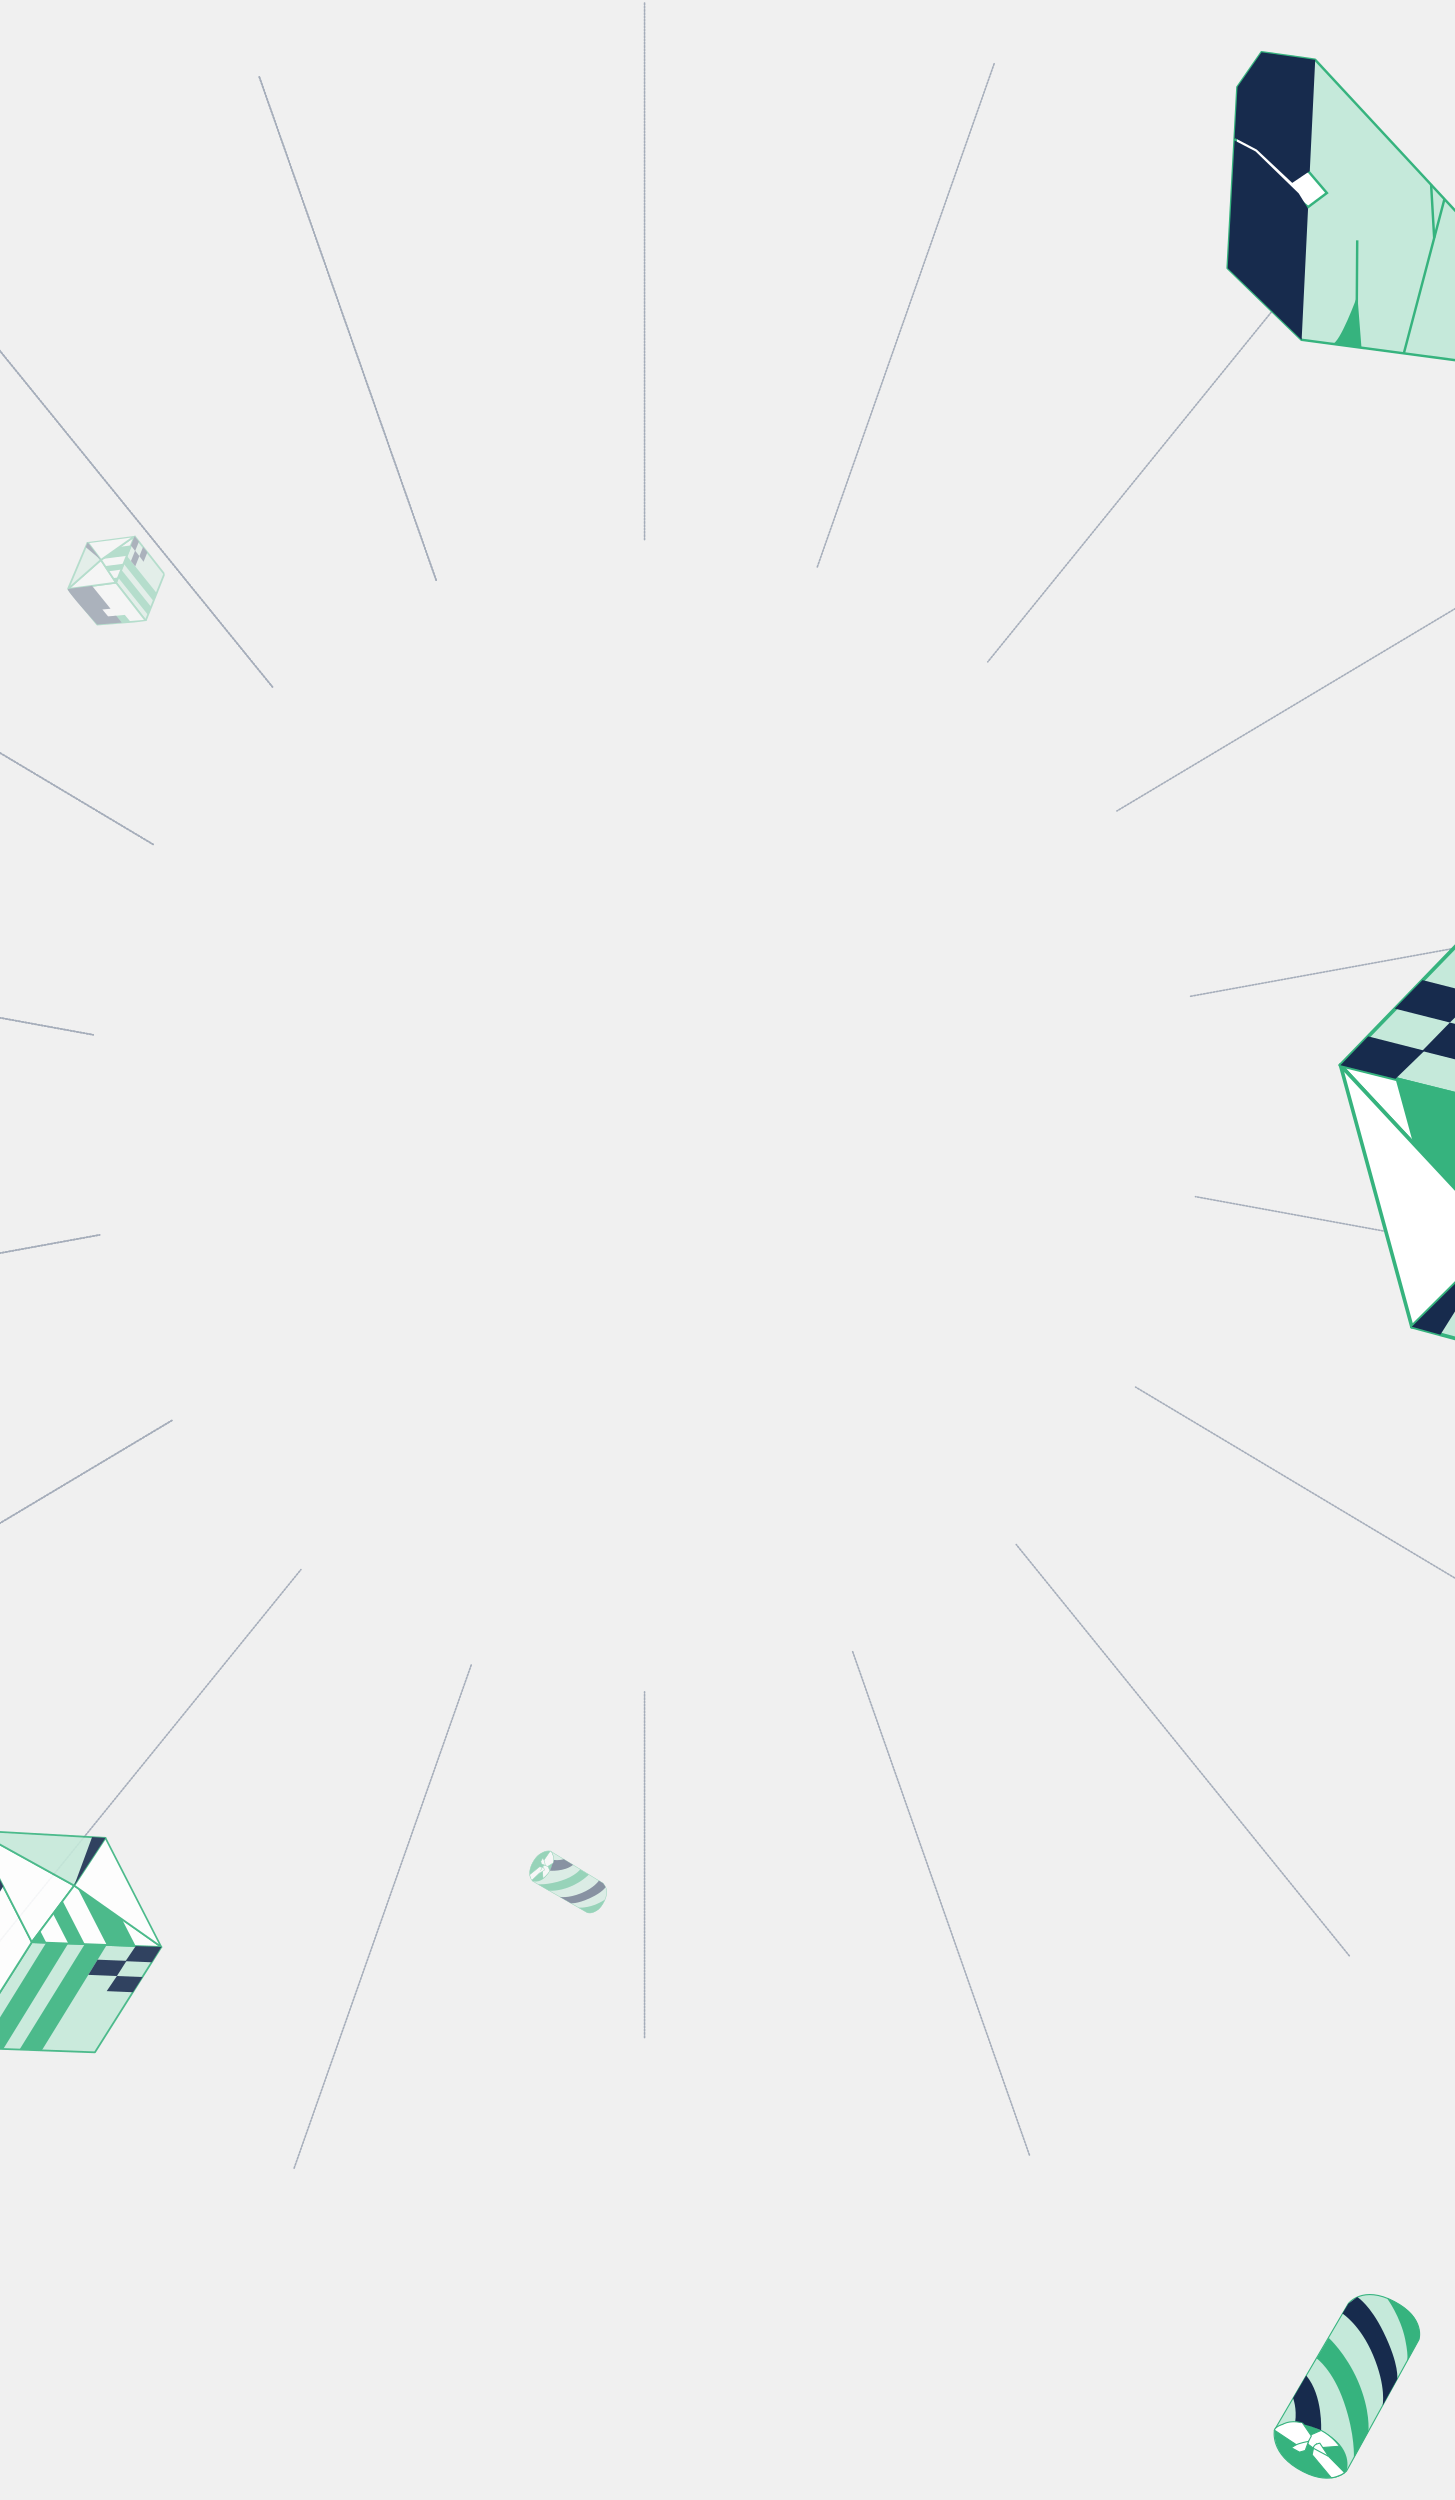
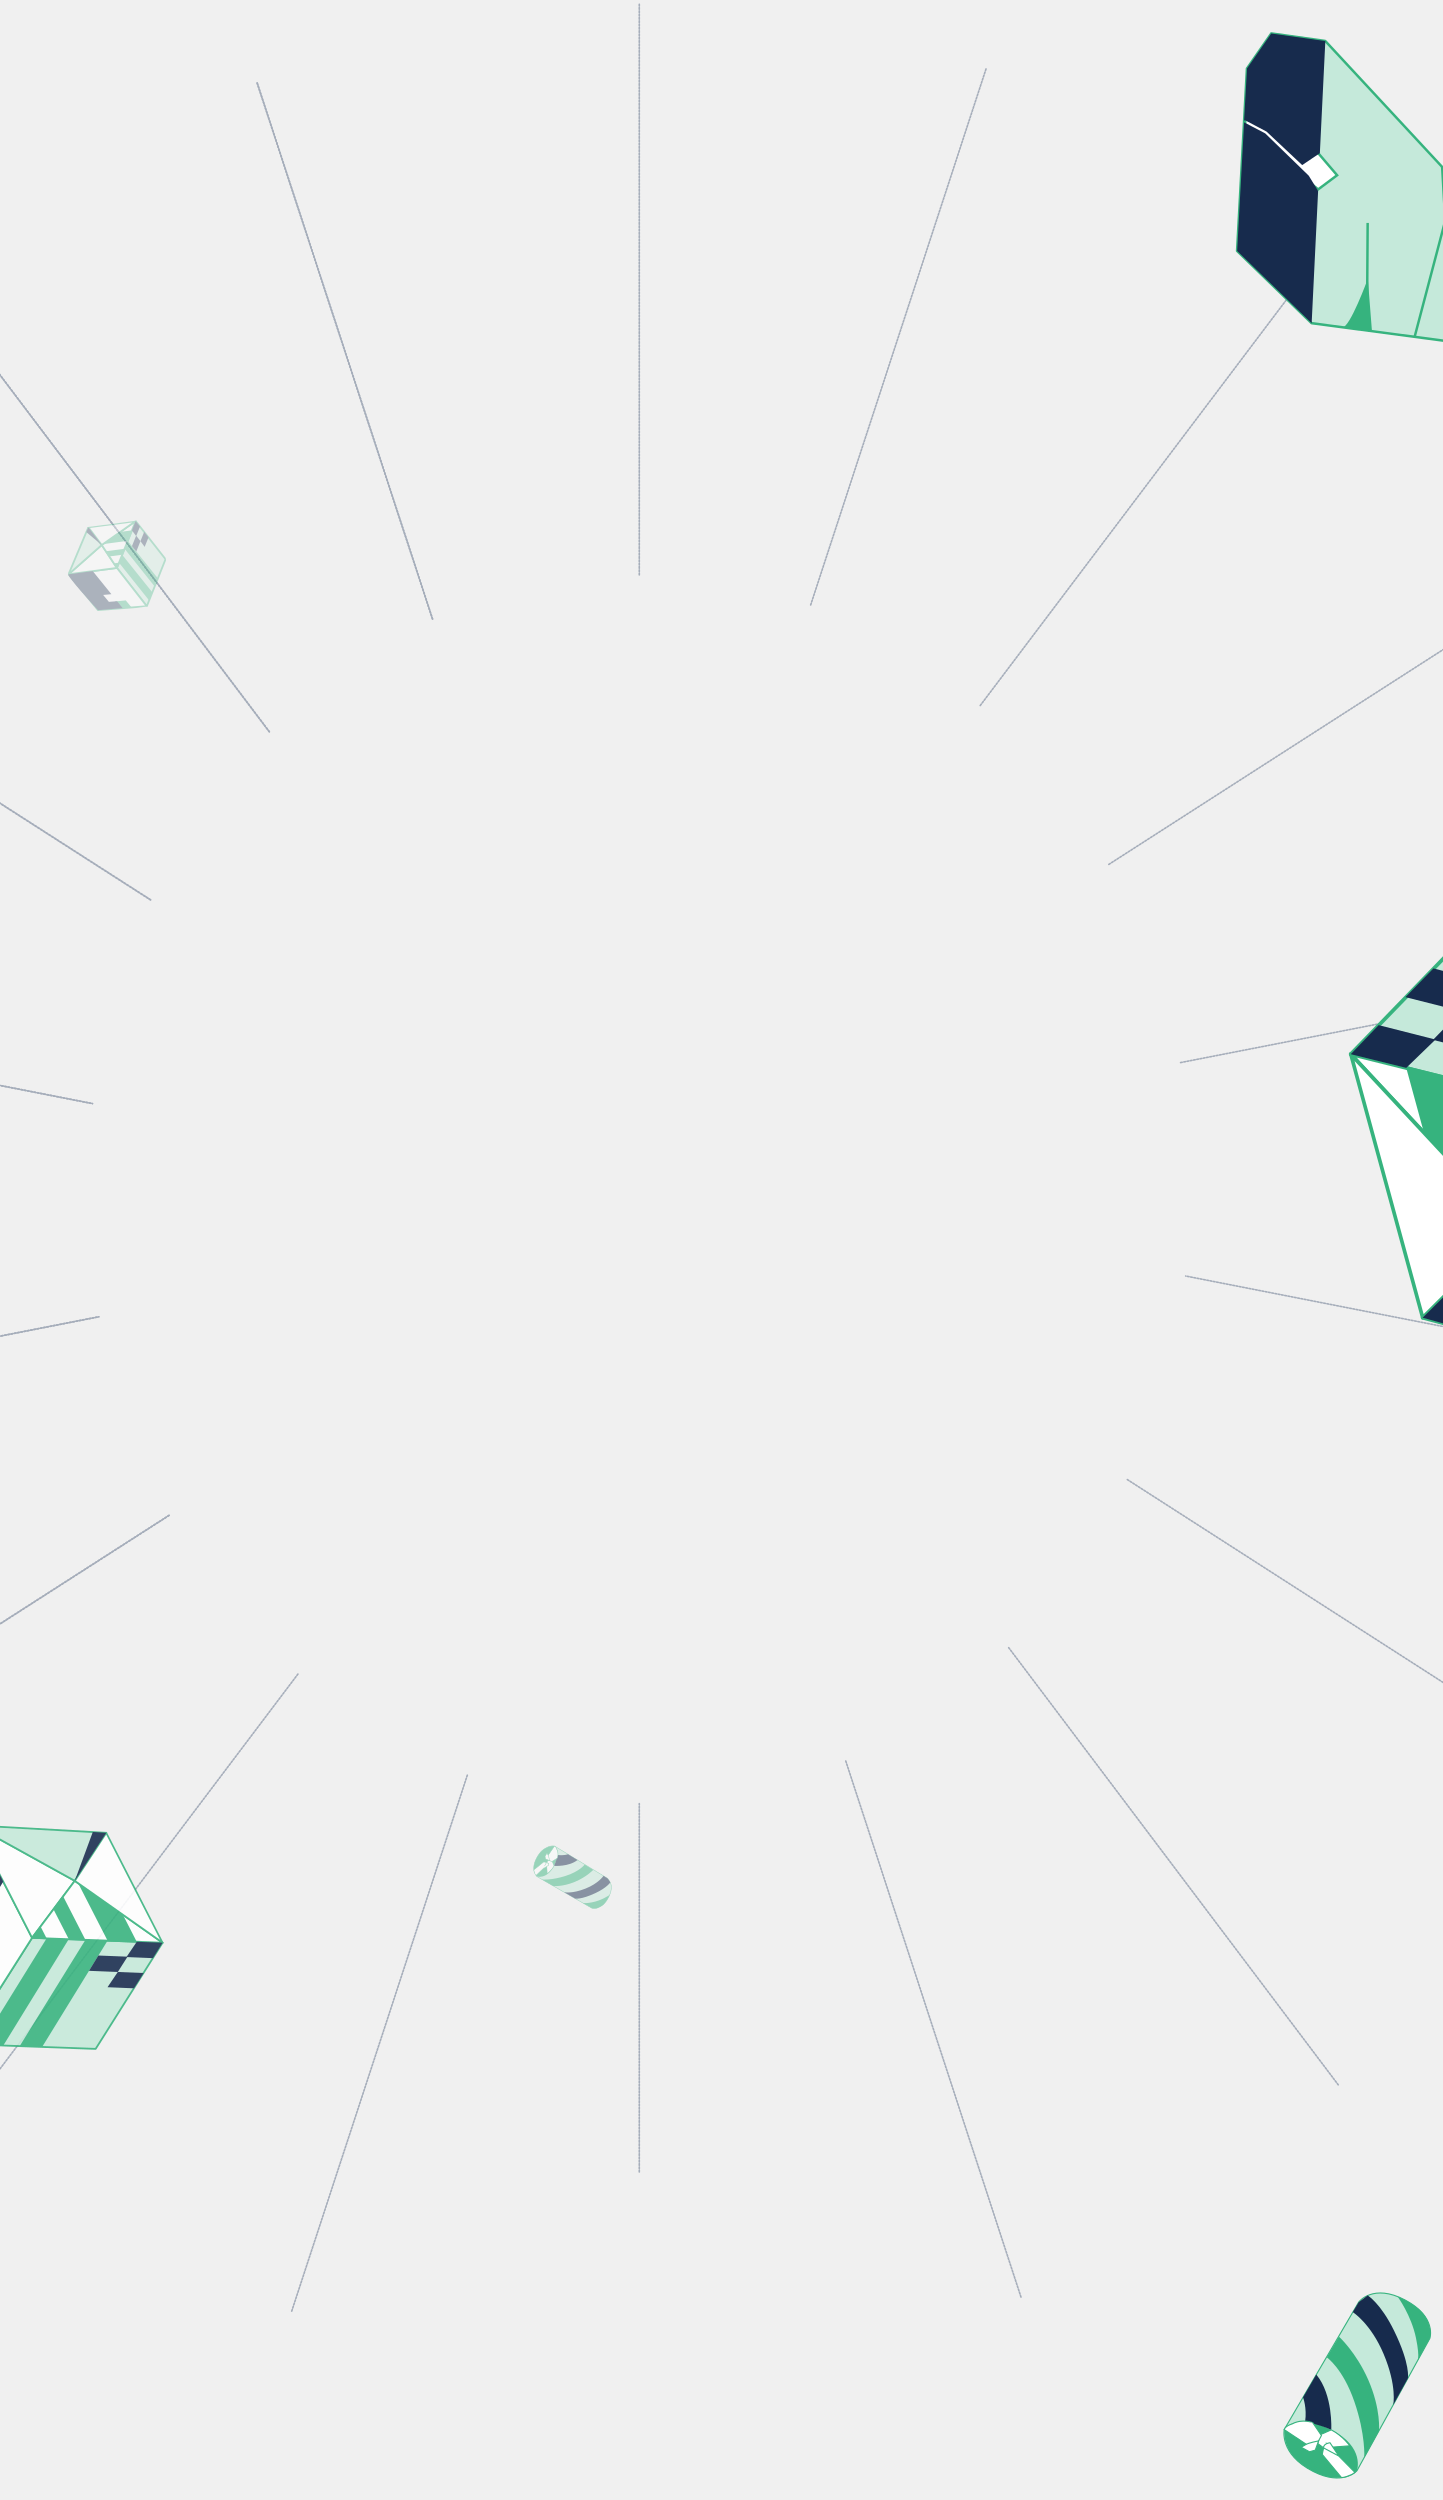
- <svg xmlns="http://www.w3.org/2000/svg" width="381" height="655" viewBox="0 0 381 655" fill="none">
-   <path d="M-72.624 442.462L45.009 372.174" stroke="#A5ADBA" stroke-width="0.426" stroke-miterlimit="10" stroke-linecap="round" stroke-dasharray="0.43 0.43" />
-   <path d="M-107.68 347.977L26.09 323.549" stroke="#A5ADBA" stroke-width="0.426" stroke-miterlimit="10" stroke-linecap="round" stroke-dasharray="0.43 0.43" />
-   <path d="M-109.35 246.691L24.421 271.12" stroke="#A5ADBA" stroke-width="0.426" stroke-miterlimit="10" stroke-linecap="round" stroke-dasharray="0.43 0.43" />
-   <path d="M-77.522 150.938L40.112 221.227" stroke="#A5ADBA" stroke-width="0.426" stroke-miterlimit="10" stroke-linecap="round" stroke-dasharray="0.43 0.43" />
-   <path d="M-15.978 72.238L71.385 179.976" stroke="#A5ADBA" stroke-width="0.426" stroke-miterlimit="10" stroke-linecap="round" stroke-dasharray="0.43 0.43" />
-   <path d="M67.935 20.155L114.343 152.206" stroke="#A5ADBA" stroke-width="0.426" stroke-miterlimit="10" stroke-linecap="round" stroke-dasharray="0.43 0.43" />
-   <path d="M168.875 0.797V141.374" stroke="#A5ADBA" stroke-width="0.426" stroke-miterlimit="10" stroke-linecap="round" stroke-dasharray="0.43 0.43" />
-   <path d="M260.467 16.698L214.059 148.749" stroke="#A5ADBA" stroke-width="0.426" stroke-miterlimit="10" stroke-linecap="round" stroke-dasharray="0.43 0.43" />
-   <path d="M346.048 65.784L258.797 173.406" stroke="#A5ADBA" stroke-width="0.426" stroke-miterlimit="10" stroke-linecap="round" stroke-dasharray="0.43 0.43" />
-   <path d="M410.151 142.181L292.629 212.469" stroke="#A5ADBA" stroke-width="0.426" stroke-miterlimit="10" stroke-linecap="round" stroke-dasharray="0.43 0.43" />
-   <path d="M445.208 236.782L311.549 261.095" stroke="#A5ADBA" stroke-width="0.426" stroke-miterlimit="10" stroke-linecap="round" stroke-dasharray="0.43 0.43" />
-   <path d="M446.989 337.952L313.218 313.523" stroke="#A5ADBA" stroke-width="0.426" stroke-miterlimit="10" stroke-linecap="round" stroke-dasharray="0.43 0.43" />
-   <path d="M415.049 433.706L297.527 363.417" stroke="#A5ADBA" stroke-width="0.426" stroke-miterlimit="10" stroke-linecap="round" stroke-dasharray="0.43 0.43" />
-   <path d="M353.506 512.406L266.254 404.669" stroke="#A5ADBA" stroke-width="0.426" stroke-miterlimit="10" stroke-linecap="round" stroke-dasharray="0.43 0.43" />
-   <path d="M269.703 564.604L223.296 432.438" stroke="#A5ADBA" stroke-width="0.426" stroke-miterlimit="10" stroke-linecap="round" stroke-dasharray="0.43 0.43" />
-   <path d="M168.875 533.839L168.875 443.27" stroke="#A5ADBA" stroke-width="0.426" stroke-miterlimit="10" stroke-linecap="round" stroke-dasharray="0.43 0.43" />
-   <path d="M77.061 568.059L123.58 435.894" stroke="#A5ADBA" stroke-width="0.426" stroke-miterlimit="10" stroke-linecap="round" stroke-dasharray="0.43 0.43" />
-   <path d="M-8.41 518.859L78.841 411.236" stroke="#A5ADBA" stroke-width="0.426" stroke-miterlimit="10" stroke-linecap="round" stroke-dasharray="0.43 0.43" />
-   <path d="M-72.624 442.462L45.009 372.174" stroke="#A5ADBA" stroke-width="0.426" stroke-miterlimit="10" stroke-linecap="round" stroke-dasharray="0.43 0.43" />
-   <path d="M-107.68 347.977L26.09 323.549" stroke="#A5ADBA" stroke-width="0.426" stroke-miterlimit="10" stroke-linecap="round" stroke-dasharray="0.43 0.43" />
-   <path d="M-109.35 246.691L24.421 271.12" stroke="#A5ADBA" stroke-width="0.426" stroke-miterlimit="10" stroke-linecap="round" stroke-dasharray="0.43 0.43" />
-   <path d="M-77.522 150.938L40.112 221.227" stroke="#A5ADBA" stroke-width="0.426" stroke-miterlimit="10" stroke-linecap="round" stroke-dasharray="0.43 0.43" />
-   <path d="M-15.978 72.238L71.385 179.976" stroke="#A5ADBA" stroke-width="0.426" stroke-miterlimit="10" stroke-linecap="round" stroke-dasharray="0.43 0.43" />
-   <path d="M67.935 20.155L114.343 152.206" stroke="#A5ADBA" stroke-width="0.426" stroke-miterlimit="10" stroke-linecap="round" stroke-dasharray="0.43 0.43" />
+ <svg xmlns="http://www.w3.org/2000/svg" width="375" height="650" viewBox="0 0 375 650" fill="none">
+   <path d="M-71.481 468.094L44.3 393.777" stroke="#A5ADBA" stroke-width="0.426" stroke-miterlimit="10" stroke-linecap="round" stroke-dasharray="0.43 0.43" />
+   <path d="M-105.984 368.193L25.68 342.365" stroke="#A5ADBA" stroke-width="0.426" stroke-miterlimit="10" stroke-linecap="round" stroke-dasharray="0.43 0.43" />
+   <path d="M-107.628 261.104L24.036 286.932" stroke="#A5ADBA" stroke-width="0.426" stroke-miterlimit="10" stroke-linecap="round" stroke-dasharray="0.43 0.43" />
+   <path d="M-76.301 159.862L39.48 234.179" stroke="#A5ADBA" stroke-width="0.426" stroke-miterlimit="10" stroke-linecap="round" stroke-dasharray="0.43 0.43" />
+   <path d="M-15.726 76.651L70.26 190.564" stroke="#A5ADBA" stroke-width="0.426" stroke-miterlimit="10" stroke-linecap="round" stroke-dasharray="0.43 0.43" />
+   <path d="M66.865 21.583L112.542 161.202" stroke="#A5ADBA" stroke-width="0.426" stroke-miterlimit="10" stroke-linecap="round" stroke-dasharray="0.43 0.43" />
+   <path d="M166.215 1.115V149.749" stroke="#A5ADBA" stroke-width="0.426" stroke-miterlimit="10" stroke-linecap="round" stroke-dasharray="0.43 0.43" />
+   <path d="M256.365 17.928L210.688 157.547" stroke="#A5ADBA" stroke-width="0.426" stroke-miterlimit="10" stroke-linecap="round" stroke-dasharray="0.43 0.43" />
+   <path d="M340.599 69.827L254.722 183.618" stroke="#A5ADBA" stroke-width="0.426" stroke-miterlimit="10" stroke-linecap="round" stroke-dasharray="0.43 0.43" />
+   <path d="M403.692 150.602L288.021 224.919" stroke="#A5ADBA" stroke-width="0.426" stroke-miterlimit="10" stroke-linecap="round" stroke-dasharray="0.43 0.43" />
+   <path d="M438.197 250.626L306.642 276.332" stroke="#A5ADBA" stroke-width="0.426" stroke-miterlimit="10" stroke-linecap="round" stroke-dasharray="0.43 0.43" />
+   <path d="M439.95 357.594L308.286 331.766" stroke="#A5ADBA" stroke-width="0.426" stroke-miterlimit="10" stroke-linecap="round" stroke-dasharray="0.43 0.43" />
+   <path d="M408.513 458.836L292.841 384.519" stroke="#A5ADBA" stroke-width="0.426" stroke-miterlimit="10" stroke-linecap="round" stroke-dasharray="0.43 0.43" />
+   <path d="M347.939 542.047L262.061 428.135" stroke="#A5ADBA" stroke-width="0.426" stroke-miterlimit="10" stroke-linecap="round" stroke-dasharray="0.43 0.43" />
+   <path d="M265.456 597.237L219.779 457.496" stroke="#A5ADBA" stroke-width="0.426" stroke-miterlimit="10" stroke-linecap="round" stroke-dasharray="0.43 0.43" />
+   <path d="M166.215 564.707L166.215 468.947" stroke="#A5ADBA" stroke-width="0.426" stroke-miterlimit="10" stroke-linecap="round" stroke-dasharray="0.43 0.43" />
+   <path d="M75.848 600.89L121.634 461.149" stroke="#A5ADBA" stroke-width="0.426" stroke-miterlimit="10" stroke-linecap="round" stroke-dasharray="0.43 0.43" />
+   <path d="M-8.278 548.869L77.6 435.078" stroke="#A5ADBA" stroke-width="0.426" stroke-miterlimit="10" stroke-linecap="round" stroke-dasharray="0.43 0.43" />
+   <path d="M-71.481 468.094L44.3 393.777" stroke="#A5ADBA" stroke-width="0.426" stroke-miterlimit="10" stroke-linecap="round" stroke-dasharray="0.43 0.43" />
+   <path d="M-105.984 368.193L25.68 342.365" stroke="#A5ADBA" stroke-width="0.426" stroke-miterlimit="10" stroke-linecap="round" stroke-dasharray="0.43 0.43" />
+   <path d="M-107.628 261.104L24.036 286.932" stroke="#A5ADBA" stroke-width="0.426" stroke-miterlimit="10" stroke-linecap="round" stroke-dasharray="0.43 0.43" />
+   <path d="M-76.301 159.862L39.48 234.179" stroke="#A5ADBA" stroke-width="0.426" stroke-miterlimit="10" stroke-linecap="round" stroke-dasharray="0.43 0.43" />
+   <path d="M-15.726 76.651L70.26 190.564" stroke="#A5ADBA" stroke-width="0.426" stroke-miterlimit="10" stroke-linecap="round" stroke-dasharray="0.43 0.43" />
+   <path d="M66.865 21.583L112.542 161.202" stroke="#A5ADBA" stroke-width="0.426" stroke-miterlimit="10" stroke-linecap="round" stroke-dasharray="0.43 0.43" />
  <g clip-path="url(#clip0_48_1090)">
-     <path d="M351.195 279.087L401.432 227.224L474.628 245.403L424.098 297.25L351.195 279.087Z" fill="#C5E9DA" stroke="#36B37E" stroke-width="0.977" stroke-miterlimit="10" stroke-linejoin="round" />
-     <path d="M393.325 324.294L351.196 279.089L424.099 297.251L393.325 324.294Z" fill="white" stroke="#36B37E" stroke-width="0.977" stroke-miterlimit="10" stroke-linejoin="round" />
-     <path d="M443.236 367.376L369.894 347.604L393.325 324.294L443.236 367.376Z" fill="#C5E9DA" stroke="#36B37E" stroke-width="0.977" stroke-miterlimit="10" stroke-linejoin="round" />
-     <path d="M351.196 279.089L369.893 347.603L393.325 324.294L351.196 279.089Z" fill="white" stroke="#36B37E" stroke-width="0.977" stroke-miterlimit="10" stroke-linejoin="round" />
-     <path d="M394.296 289.816L443.899 237.741L431.327 234.637L381.927 286.752L394.296 289.816Z" fill="#36B37E" />
-     <path d="M381.926 286.752L391.69 322.53L370.211 299.464L365.622 282.648L381.926 286.752Z" fill="#36B37E" />
-     <path d="M365.622 282.648L373.224 275.288L358.456 271.534L351.196 279.089L365.622 282.648Z" fill="#172B4D" />
-     <path d="M388.878 279.473L395.959 271.966L379.858 267.903L372.573 275.369L388.878 279.473Z" fill="#172B4D" />
-     <path d="M379.858 267.903L387.46 260.543L372.693 256.789L365.408 264.255L379.858 267.903Z" fill="#172B4D" />
-     <path d="M391.366 326.271L393.325 324.294L377.383 349.692L369.894 347.603L391.366 326.271Z" fill="#172B4D" />
+     <path d="M351.195 274.087L401.432 222.224L474.628 240.403L424.098 292.25L351.195 274.087Z" fill="#C5E9DA" stroke="#36B37E" stroke-width="0.977" stroke-miterlimit="10" stroke-linejoin="round" />
+     <path d="M393.325 319.294L351.196 274.089L424.099 292.251L393.325 319.294Z" fill="white" stroke="#36B37E" stroke-width="0.977" stroke-miterlimit="10" stroke-linejoin="round" />
+     <path d="M443.236 362.376L369.894 342.604L393.325 319.294L443.236 362.376Z" fill="#C5E9DA" stroke="#36B37E" stroke-width="0.977" stroke-miterlimit="10" stroke-linejoin="round" />
+     <path d="M351.196 274.089L369.893 342.603L393.325 319.294L351.196 274.089Z" fill="white" stroke="#36B37E" stroke-width="0.977" stroke-miterlimit="10" stroke-linejoin="round" />
+     <path d="M394.296 284.816L443.899 232.741L431.327 229.637L381.927 281.752L394.296 284.816Z" fill="#36B37E" />
+     <path d="M381.926 281.752L391.69 317.53L370.211 294.464L365.622 277.648L381.926 281.752Z" fill="#36B37E" />
+     <path d="M365.622 277.648L373.224 270.288L358.456 266.534L351.196 274.089L365.622 277.648Z" fill="#172B4D" />
+     <path d="M388.878 274.473L395.959 266.966L379.858 262.903L372.573 270.369L388.878 274.473Z" fill="#172B4D" />
+     <path d="M379.858 262.903L387.46 255.543L372.693 251.789L365.408 259.255L379.858 262.903Z" fill="#172B4D" />
+     <path d="M391.366 321.271L393.325 319.294L377.383 344.692L369.894 342.603L391.366 321.271Z" fill="#172B4D" />
  </g>
  <g opacity="0.88">
    <g clip-path="url(#clip1_48_1090)">
-       <path d="M42.27 510.107L24.865 537.712L-9.2 536.468L8.337 508.842L42.27 510.107Z" fill="#C5E9DA" stroke="#36B37E" stroke-width="0.474" stroke-miterlimit="10" stroke-linejoin="round" />
-       <path d="M8.336 508.842L-9.201 536.467L-22.723 506.387L-6.64 479.6L8.336 508.842Z" fill="white" stroke="#36B37E" stroke-width="0.474" stroke-miterlimit="10" stroke-linejoin="round" />
-       <path d="M8.336 508.842L19.437 494.023L-6.64 479.601L8.336 508.842Z" fill="white" stroke="#36B37E" stroke-width="0.474" stroke-miterlimit="10" stroke-linejoin="round" />
-       <path d="M19.438 494.023L42.27 510.106L8.336 508.842L19.438 494.023Z" fill="white" stroke="#36B37E" stroke-width="0.474" stroke-miterlimit="10" stroke-linejoin="round" />
-       <path d="M-6.64 479.6L27.637 481.536L19.437 494.022L-6.64 479.6Z" fill="#C5E9DA" stroke="#36B37E" stroke-width="0.474" stroke-miterlimit="10" stroke-linejoin="round" />
-       <path d="M42.27 510.106L27.638 481.537L19.438 494.023L42.27 510.106Z" fill="white" stroke="#36B37E" stroke-width="0.474" stroke-miterlimit="10" stroke-linejoin="round" />
-       <path d="M13.905 501.422L10.537 505.877L13.905 501.422Z" fill="#644DF2" />
-       <path d="M12.123 508.974L10.538 505.878L8.336 508.842L12.123 508.974Z" fill="#36B37E" />
-       <path d="M12.123 508.974L-4.983 536.614L0.866 536.819L17.878 509.18L12.123 508.974Z" fill="#36B37E" />
-       <path d="M22.21 509.364L5.104 537.004L10.953 537.21L27.965 509.571L22.21 509.364Z" fill="#36B37E" />
-       <path d="M22.209 509.364L16.326 497.877L13.905 501.423L17.878 509.181L22.209 509.364Z" fill="#36B37E" />
-       <path d="M27.965 509.57L20.324 494.651L31.967 502.859L35.558 509.871L27.965 509.57Z" fill="#36B37E" />
-       <path d="M35.558 509.871L32.879 513.833L39.76 514.122L42.27 510.106L35.558 509.871Z" fill="#172B4D" />
-       <path d="M25.566 513.436L23.131 517.414L30.63 517.716L33.159 513.737L25.566 513.436Z" fill="#172B4D" />
-       <path d="M30.631 517.715L27.951 521.677L34.832 521.966L37.361 517.987L30.631 517.715Z" fill="#172B4D" />
-       <path d="M20.12 492.966L19.437 494.022L24.131 481.308L27.637 481.536L20.12 492.966Z" fill="#172B4D" />
-       <path d="M-12.748 516.486L-15.009 511.429L-11.929 506.226L-9.575 511.282L0.848 494.221C0.848 494.221 -5.646 481.54 -6.64 479.6C-7.633 477.661 -22.742 506.35 -22.742 506.35L-15.885 521.576L-12.748 516.486Z" fill="#172B4D" />
+       <path d="M42.27 505.106L24.865 532.712L-9.2 531.467L8.337 503.841L42.27 505.106Z" fill="#C5E9DA" stroke="#36B37E" stroke-width="0.474" stroke-miterlimit="10" stroke-linejoin="round" />
+       <path d="M8.336 503.841L-9.201 531.466L-22.723 501.386L-6.64 474.599L8.336 503.841Z" fill="white" stroke="#36B37E" stroke-width="0.474" stroke-miterlimit="10" stroke-linejoin="round" />
+       <path d="M8.336 503.841L19.437 489.022L-6.64 474.6L8.336 503.841Z" fill="white" stroke="#36B37E" stroke-width="0.474" stroke-miterlimit="10" stroke-linejoin="round" />
+       <path d="M19.438 489.022L42.27 505.105L8.336 503.841L19.438 489.022Z" fill="white" stroke="#36B37E" stroke-width="0.474" stroke-miterlimit="10" stroke-linejoin="round" />
+       <path d="M-6.64 474.599L27.637 476.535L19.437 489.021L-6.64 474.599Z" fill="#C5E9DA" stroke="#36B37E" stroke-width="0.474" stroke-miterlimit="10" stroke-linejoin="round" />
+       <path d="M42.27 505.105L27.638 476.536L19.438 489.022L42.27 505.105Z" fill="white" stroke="#36B37E" stroke-width="0.474" stroke-miterlimit="10" stroke-linejoin="round" />
+       <path d="M13.905 496.421L10.537 500.876L13.905 496.421Z" fill="#644DF2" />
+       <path d="M12.123 503.973L10.538 500.877L8.336 503.841L12.123 503.973Z" fill="#36B37E" />
+       <path d="M12.123 503.973L-4.983 531.613L0.866 531.818L17.878 504.179L12.123 503.973Z" fill="#36B37E" />
+       <path d="M22.21 504.363L5.104 532.003L10.953 532.209L27.965 504.57L22.21 504.363Z" fill="#36B37E" />
+       <path d="M22.209 504.363L16.326 492.876L13.905 496.422L17.878 504.18L22.209 504.363Z" fill="#36B37E" />
+       <path d="M27.965 504.569L20.324 489.65L31.967 497.858L35.558 504.87L27.965 504.569Z" fill="#36B37E" />
+       <path d="M35.558 504.87L32.879 508.832L39.76 509.121L42.27 505.105L35.558 504.87Z" fill="#172B4D" />
+       <path d="M25.566 508.435L23.131 512.413L30.63 512.715L33.159 508.736L25.566 508.435Z" fill="#172B4D" />
+       <path d="M30.631 512.714L27.951 516.676L34.832 516.965L37.361 512.986L30.631 512.714Z" fill="#172B4D" />
+       <path d="M20.12 487.965L19.437 489.021L24.131 476.307L27.637 476.535L20.12 487.965Z" fill="#172B4D" />
+       <path d="M-12.748 511.485L-15.009 506.428L-11.929 501.225L-9.575 506.282L0.848 489.22C0.848 489.22 -5.646 476.539 -6.64 474.599C-7.633 472.66 -22.742 501.349 -22.742 501.349L-15.885 516.575L-12.748 511.485Z" fill="#172B4D" />
    </g>
  </g>
  <g opacity="0.32">
    <g clip-path="url(#clip2_48_1090)">
-       <path d="M35.261 140.484L43.041 150.395L38.169 162.62L30.399 152.659L35.261 140.484Z" fill="#C5E9DA" stroke="#36B37E" stroke-width="0.474" stroke-miterlimit="10" stroke-linejoin="round" />
-       <path d="M30.399 152.658L38.169 162.619L25.477 163.633L17.823 154.31L30.399 152.658Z" fill="white" stroke="#36B37E" stroke-width="0.474" stroke-miterlimit="10" stroke-linejoin="round" />
-       <path d="M30.399 152.658L26.45 146.699L17.823 154.31L30.399 152.658Z" fill="white" stroke="#36B37E" stroke-width="0.474" stroke-miterlimit="10" stroke-linejoin="round" />
-       <path d="M26.45 146.699L35.261 140.483L30.398 152.659L26.45 146.699Z" fill="white" stroke="#36B37E" stroke-width="0.474" stroke-miterlimit="10" stroke-linejoin="round" />
-       <path d="M17.822 154.311L22.973 142.097L26.45 146.699L17.822 154.311Z" fill="#C5E9DA" stroke="#36B37E" stroke-width="0.474" stroke-miterlimit="10" stroke-linejoin="round" />
-       <path d="M35.261 140.483L22.973 142.097L26.45 146.699L35.261 140.483Z" fill="white" stroke="#36B37E" stroke-width="0.474" stroke-miterlimit="10" stroke-linejoin="round" />
-       <path d="M28.423 149.671L29.606 151.474L28.423 149.671Z" fill="#644DF2" />
-       <path d="M30.938 151.299L29.606 151.474L30.398 152.659L30.938 151.299Z" fill="#36B37E" />
-       <path d="M30.938 151.3L38.769 161.106L39.603 159.006L31.759 149.234L30.938 151.3Z" fill="#36B37E" />
-       <path d="M32.388 147.682L40.219 157.488L41.053 155.388L33.21 145.616L32.388 147.682Z" fill="#36B37E" />
-       <path d="M32.388 147.682L27.448 148.331L28.424 149.671L31.76 149.233L32.388 147.682Z" fill="#36B37E" />
-       <path d="M33.21 145.616L26.793 146.458L31.289 143.29L34.304 142.894L33.21 145.616Z" fill="#36B37E" />
-       <path d="M34.305 142.894L35.398 144.382L36.396 141.917L35.261 140.484L34.305 142.894Z" fill="#172B4D" />
-       <path d="M34.304 146.99L35.435 148.391L36.517 145.703L35.399 144.268L34.304 146.99Z" fill="#172B4D" />
-       <path d="M36.517 145.703L37.61 147.191L38.608 144.727L37.49 143.291L36.517 145.703Z" fill="#172B4D" />
-       <path d="M26.154 146.314L26.45 146.699L22.435 143.343L22.973 142.097L26.154 146.314Z" fill="#172B4D" />
-       <path d="M34.213 162.943L32.699 161.102L29.863 161.377L31.355 163.172L34.213 162.943Z" fill="#36B37E" />
-       <path d="M30.443 161.317L28.311 161.483L26.818 159.688L28.962 159.488L24.111 153.484C24.111 153.484 18.657 154.201 17.823 154.31C16.988 154.42 25.46 163.636 25.46 163.636L31.887 163.118L30.443 161.317Z" fill="#172B4D" />
+       <path d="M35.261 135.484L43.041 145.395L38.169 157.62L30.399 147.659L35.261 135.484Z" fill="#C5E9DA" stroke="#36B37E" stroke-width="0.474" stroke-miterlimit="10" stroke-linejoin="round" />
+       <path d="M30.399 147.658L38.169 157.619L25.477 158.633L17.823 149.31L30.399 147.658Z" fill="white" stroke="#36B37E" stroke-width="0.474" stroke-miterlimit="10" stroke-linejoin="round" />
+       <path d="M30.399 147.658L26.45 141.699L17.823 149.31L30.399 147.658Z" fill="white" stroke="#36B37E" stroke-width="0.474" stroke-miterlimit="10" stroke-linejoin="round" />
+       <path d="M26.45 141.699L35.261 135.483L30.398 147.659L26.45 141.699Z" fill="white" stroke="#36B37E" stroke-width="0.474" stroke-miterlimit="10" stroke-linejoin="round" />
+       <path d="M17.822 149.311L22.973 137.097L26.45 141.699L17.822 149.311Z" fill="#C5E9DA" stroke="#36B37E" stroke-width="0.474" stroke-miterlimit="10" stroke-linejoin="round" />
+       <path d="M35.261 135.483L22.973 137.097L26.45 141.699L35.261 135.483Z" fill="white" stroke="#36B37E" stroke-width="0.474" stroke-miterlimit="10" stroke-linejoin="round" />
+       <path d="M28.423 144.671L29.606 146.474L28.423 144.671Z" fill="#644DF2" />
+       <path d="M30.938 146.299L29.606 146.474L30.398 147.659L30.938 146.299Z" fill="#36B37E" />
+       <path d="M30.938 146.3L38.769 156.106L39.603 154.006L31.759 144.234L30.938 146.3Z" fill="#36B37E" />
+       <path d="M32.388 142.682L40.219 152.488L41.053 150.388L33.21 140.616L32.388 142.682Z" fill="#36B37E" />
+       <path d="M32.388 142.682L27.448 143.331L28.424 144.671L31.76 144.233L32.388 142.682Z" fill="#36B37E" />
+       <path d="M33.21 140.616L26.793 141.458L31.289 138.29L34.304 137.894L33.21 140.616Z" fill="#36B37E" />
+       <path d="M34.305 137.894L35.398 139.382L36.396 136.917L35.261 135.484L34.305 137.894Z" fill="#172B4D" />
+       <path d="M34.304 141.99L35.435 143.391L36.517 140.703L35.399 139.268L34.304 141.99Z" fill="#172B4D" />
+       <path d="M36.517 140.703L37.61 142.191L38.608 139.727L37.49 138.291L36.517 140.703Z" fill="#172B4D" />
+       <path d="M26.154 141.314L26.45 141.699L22.435 138.343L22.973 137.097L26.154 141.314Z" fill="#172B4D" />
+       <path d="M34.213 157.943L32.699 156.102L29.863 156.377L31.355 158.172L34.213 157.943Z" fill="#36B37E" />
+       <path d="M30.443 156.317L28.311 156.483L26.818 154.688L28.962 154.488L24.111 148.484C24.111 148.484 18.657 149.201 17.823 149.31C16.988 149.42 25.46 158.636 25.46 158.636L31.887 158.118L30.443 156.317Z" fill="#172B4D" />
    </g>
  </g>
  <g clip-path="url(#clip3_48_1090)">
-     <path d="M387.404 95.184L341.006 89.029L321.633 70.234L324.204 22.765L330.506 13.684L344.563 15.65L389.895 64.497L387.404 95.184Z" fill="#C5E9DA" stroke="#36B37E" stroke-width="0.646" stroke-miterlimit="10" stroke-linejoin="round" />
-     <path d="M356.709 91.113L355.637 77.466C355.637 77.466 350.95 90.343 349 90.091C346.997 89.803 356.709 91.113 356.709 91.113Z" fill="#36B37E" />
-     <path d="M367.799 92.593L378.432 52.214" stroke="#36B37E" stroke-width="0.646" stroke-miterlimit="10" />
-     <path d="M375.752 62.313L374.954 48.384" stroke="#36B37E" stroke-width="0.646" stroke-miterlimit="10" />
-     <path d="M323.984 32.748L342.948 45.065L347.642 50.561L342.719 54.245L323.649 38.69L323.984 32.748Z" fill="white" stroke="#36B37E" stroke-width="0.646" />
-     <path d="M355.449 84.031L355.591 62.965" stroke="#36B37E" stroke-width="0.646" stroke-miterlimit="10" />
-     <path d="M323.451 36.49L323.635 36.224L329.282 39.199L338.568 47.925L343.163 44.819L344.585 15.672L330.528 13.706L324.226 22.787L323.451 36.49Z" fill="#172B4D" />
-     <path d="M328.95 39.676L323.463 36.812L321.655 70.255L341.029 89.05L342.711 54.654L340.274 50.681L328.95 39.676Z" fill="#172B4D" />
+     <path d="M387.404 90.184L341.006 84.029L321.633 65.234L324.204 17.765L330.506 8.684L344.563 10.65L389.895 59.497L387.404 90.184Z" fill="#C5E9DA" stroke="#36B37E" stroke-width="0.646" stroke-miterlimit="10" stroke-linejoin="round" />
+     <path d="M356.709 86.113L355.637 72.466C355.637 72.466 350.95 85.343 349 85.091C346.997 84.803 356.709 86.113 356.709 86.113Z" fill="#36B37E" />
+     <path d="M367.799 87.593L378.432 47.214" stroke="#36B37E" stroke-width="0.646" stroke-miterlimit="10" />
+     <path d="M375.752 57.313L374.954 43.384" stroke="#36B37E" stroke-width="0.646" stroke-miterlimit="10" />
+     <path d="M323.984 27.748L342.948 40.065L347.642 45.561L342.719 49.245L323.649 33.69L323.984 27.748Z" fill="white" stroke="#36B37E" stroke-width="0.646" />
+     <path d="M355.449 79.031L355.591 57.965" stroke="#36B37E" stroke-width="0.646" stroke-miterlimit="10" />
+     <path d="M323.451 31.49L323.635 31.224L329.282 34.199L338.568 42.925L343.163 39.819L344.585 10.672L330.528 8.706L324.226 17.787L323.451 31.49Z" fill="#172B4D" />
+     <path d="M328.95 34.676L323.463 31.812L321.655 65.255L341.029 84.05L342.711 49.654L340.274 45.681L328.95 34.676Z" fill="#172B4D" />
  </g>
  <g opacity="0.48" clip-path="url(#clip4_48_1090)">
-     <path d="M144.187 484.974L158.006 493.403C158.006 493.403 160.052 495.015 158.128 498.487C156.204 501.959 153.873 501.117 153.873 501.117L139.521 492.857C139.521 492.857 137.821 491.29 139.526 488.079C141.499 484.343 144.187 484.974 144.187 484.974Z" fill="#C5E9DA" stroke="#36B37E" stroke-width="0.122" stroke-miterlimit="10" />
-     <path d="M144.187 484.975C144.187 484.975 146.145 486.176 144.056 490.129C142.092 493.831 139.521 492.857 139.521 492.857C139.521 492.857 137.869 491.153 139.526 488.079C141.183 485.006 143.171 484.951 144.187 484.975Z" fill="#36B37E" />
-     <path d="M156.909 492.73C156.909 492.73 155.631 494.675 152.267 496.019C148.699 497.448 146.667 496.97 146.667 496.97L149.549 498.634C149.549 498.634 151.062 498.954 154.792 497.213C157.837 495.795 158.706 494.395 158.706 494.395L157.989 493.4L156.909 492.73Z" fill="#172B4D" />
-     <path d="M152.01 489.785C152.01 489.785 150.773 491.527 147.113 492.714C143.453 493.901 140.941 493.689 140.941 493.689L143.824 495.353C143.824 495.353 146.159 495.65 149.457 494.287C152.514 493.015 154.259 491.16 154.259 491.16L152.491 490.076L152.01 489.785Z" fill="#36B37E" />
-     <path d="M144.056 490.129C144.056 490.129 147.891 490.418 150.145 488.602L147.672 487.1C147.672 487.1 146.545 487.529 145.002 487.281C145.002 487.281 144.595 489.065 144.056 490.129Z" fill="#172B4D" />
-     <path d="M142.591 488.613L142.104 489.244L142.267 492.134C142.267 492.134 143.386 491.362 144.055 490.129L143.462 488.703L142.591 488.613Z" fill="white" stroke="#36B37E" stroke-width="0.122" stroke-miterlimit="10" />
-     <path d="M144.785 485.857C144.785 485.857 144.62 485.155 144.181 484.966L141.86 488.323C141.86 488.323 142.667 488.6 142.868 488.712C143.075 488.834 143.455 489.042 143.455 489.042L144.878 488.117C144.884 488.127 145.372 486.995 144.785 485.857Z" fill="white" stroke="#36B37E" stroke-width="0.122" stroke-miterlimit="10" />
-     <path d="M158.514 497.676C158.514 497.676 156.442 499.141 153.914 499.605C151.565 500.04 151.348 499.673 151.348 499.673L153.873 501.118C153.873 501.118 154.951 501.482 156.302 500.652C157.654 499.822 158.514 497.676 158.514 497.676Z" fill="#36B37E" />
-     <path d="M142.874 488.721C142.874 488.721 142.693 487.637 142.476 487.27C142.259 486.903 142.211 486.79 142.211 486.79L141.697 487.7L141.865 488.332L142.874 488.721Z" fill="white" stroke="#36B37E" stroke-width="0.122" stroke-miterlimit="10" />
-     <path d="M142.094 489.25L141.378 489.088L138.812 491.147C138.812 491.147 138.747 491.406 139.115 492.274L139.343 492.636L142.381 489.745C142.371 489.751 142.457 489.328 142.094 489.25Z" fill="white" stroke="#36B37E" stroke-width="0.122" stroke-miterlimit="10" />
-     <path d="M142.094 489.25C142.094 489.25 141.143 490.931 141.18 490.897C141.217 490.863 142.641 489.964 142.641 489.964C142.641 489.964 142.59 489.241 142.094 489.25Z" fill="white" stroke="#36B37E" stroke-width="0.122" stroke-miterlimit="10" />
+     <path d="M144.187 479.974L158.006 488.403C158.006 488.403 160.052 490.015 158.128 493.487C156.204 496.959 153.873 496.117 153.873 496.117L139.521 487.857C139.521 487.857 137.821 486.29 139.526 483.079C141.499 479.343 144.187 479.974 144.187 479.974Z" fill="#C5E9DA" stroke="#36B37E" stroke-width="0.122" stroke-miterlimit="10" />
+     <path d="M144.187 479.975C144.187 479.975 146.145 481.176 144.056 485.129C142.092 488.831 139.521 487.857 139.521 487.857C139.521 487.857 137.869 486.153 139.526 483.079C141.183 480.006 143.171 479.951 144.187 479.975Z" fill="#36B37E" />
+     <path d="M156.909 487.73C156.909 487.73 155.631 489.675 152.267 491.019C148.699 492.448 146.667 491.97 146.667 491.97L149.549 493.634C149.549 493.634 151.062 493.954 154.792 492.213C157.837 490.795 158.706 489.395 158.706 489.395L157.989 488.4L156.909 487.73Z" fill="#172B4D" />
+     <path d="M152.01 484.785C152.01 484.785 150.773 486.527 147.113 487.714C143.453 488.901 140.941 488.689 140.941 488.689L143.824 490.353C143.824 490.353 146.159 490.65 149.457 489.287C152.514 488.015 154.259 486.16 154.259 486.16L152.491 485.076L152.01 484.785Z" fill="#36B37E" />
+     <path d="M144.056 485.129C144.056 485.129 147.891 485.418 150.145 483.602L147.672 482.1C147.672 482.1 146.545 482.529 145.002 482.281C145.002 482.281 144.595 484.065 144.056 485.129Z" fill="#172B4D" />
+     <path d="M142.591 483.613L142.104 484.244L142.267 487.134C142.267 487.134 143.386 486.362 144.055 485.129L143.462 483.703L142.591 483.613Z" fill="white" stroke="#36B37E" stroke-width="0.122" stroke-miterlimit="10" />
+     <path d="M144.785 480.857C144.785 480.857 144.62 480.155 144.181 479.966L141.86 483.323C141.86 483.323 142.667 483.6 142.868 483.712C143.075 483.834 143.455 484.042 143.455 484.042L144.878 483.117C144.884 483.127 145.372 481.995 144.785 480.857Z" fill="white" stroke="#36B37E" stroke-width="0.122" stroke-miterlimit="10" />
+     <path d="M158.514 492.676C158.514 492.676 156.442 494.141 153.914 494.605C151.565 495.04 151.348 494.673 151.348 494.673L153.873 496.118C153.873 496.118 154.951 496.482 156.302 495.652C157.654 494.822 158.514 492.676 158.514 492.676Z" fill="#36B37E" />
+     <path d="M142.874 483.721C142.874 483.721 142.693 482.637 142.476 482.27C142.259 481.903 142.211 481.79 142.211 481.79L141.697 482.7L141.865 483.332L142.874 483.721Z" fill="white" stroke="#36B37E" stroke-width="0.122" stroke-miterlimit="10" />
+     <path d="M142.094 484.25L141.378 484.088L138.812 486.147C138.812 486.147 138.747 486.406 139.115 487.274L139.343 487.636L142.381 484.745C142.371 484.751 142.457 484.328 142.094 484.25Z" fill="white" stroke="#36B37E" stroke-width="0.122" stroke-miterlimit="10" />
+     <path d="M142.094 484.25C142.094 484.25 141.143 485.931 141.18 485.897C141.217 485.863 142.641 484.964 142.641 484.964C142.641 484.964 142.59 484.241 142.094 484.25Z" fill="white" stroke="#36B37E" stroke-width="0.122" stroke-miterlimit="10" />
  </g>
  <g clip-path="url(#clip5_48_1090)">
-     <path d="M333.897 636.679L353.277 603.526C353.277 603.526 357.009 598.601 365.33 603.01C373.65 607.419 371.757 612.985 371.757 612.985L352.802 647.395C352.802 647.395 349.163 651.499 341.469 647.596C332.52 643.082 333.897 636.679 333.897 636.679Z" fill="#C5E9DA" stroke="#36B37E" stroke-width="0.289" stroke-miterlimit="10" />
-     <path d="M333.898 636.68C333.898 636.68 336.659 631.981 346.129 636.761C354.998 641.254 352.802 647.395 352.802 647.395C352.802 647.395 348.833 651.39 341.469 647.596C334.105 643.803 333.887 639.089 333.898 636.68Z" fill="#36B37E" />
-     <path d="M351.726 606.158C351.726 606.158 356.397 609.102 359.734 617.022C363.282 625.422 362.239 630.264 362.239 630.264L366.059 623.352C366.059 623.352 366.749 619.748 362.454 610.979C358.955 603.82 355.597 601.82 355.597 601.82L353.267 603.565L351.726 606.158Z" fill="#172B4D" />
-     <path d="M344.958 617.91C344.958 617.91 349.145 620.767 352.123 629.395C355.102 638.023 354.709 643.992 354.709 643.992L358.529 637.079C358.529 637.079 359.128 631.526 355.748 623.764C352.597 616.571 348.118 612.514 348.118 612.514L345.627 616.756L344.958 617.91Z" fill="#36B37E" />
-     <path d="M346.129 636.762C346.129 636.762 346.644 627.652 342.235 622.386L338.783 628.318C338.783 628.318 339.849 630.974 339.331 634.644C339.331 634.644 343.581 635.529 346.129 636.762Z" fill="#172B4D" />
-     <path d="M342.598 640.302L344.116 641.429L350.963 640.914C350.963 640.914 349.083 638.294 346.128 636.762L342.772 638.233L342.598 640.302Z" fill="white" stroke="#36B37E" stroke-width="0.289" stroke-miterlimit="10" />
-     <path d="M335.96 635.221C335.96 635.221 334.302 635.644 333.873 636.693L341.939 642.05C341.939 642.05 342.562 640.122 342.818 639.64C343.099 639.144 343.575 638.235 343.575 638.235L341.316 634.9C341.341 634.885 338.632 633.779 335.96 635.221Z" fill="white" stroke="#36B37E" stroke-width="0.289" stroke-miterlimit="10" />
-     <path d="M363.387 602.13C363.387 602.13 366.954 606.98 368.168 612.955C369.304 618.508 368.442 619.039 368.442 619.039L371.757 612.986C371.757 612.986 372.574 610.411 370.545 607.243C368.516 604.076 363.387 602.13 363.387 602.13Z" fill="#36B37E" />
-     <path d="M342.843 639.627C342.843 639.627 340.281 640.104 339.419 640.635C338.557 641.166 338.293 641.286 338.293 641.286L340.474 642.463L341.964 642.037L342.843 639.627Z" fill="white" stroke="#36B37E" stroke-width="0.289" stroke-miterlimit="10" />
-     <path d="M344.131 641.453L343.78 643.158L348.776 649.152C348.776 649.152 349.393 649.297 351.437 648.384L352.284 647.828L345.293 640.749C345.307 640.774 344.299 640.588 344.131 641.453Z" fill="white" stroke="#36B37E" stroke-width="0.289" stroke-miterlimit="10" />
-     <path d="M344.131 641.453C344.131 641.453 348.16 643.633 348.077 643.547C347.994 643.461 345.799 640.122 345.799 640.122C345.799 640.122 344.086 640.277 344.131 641.453Z" fill="white" stroke="#36B37E" stroke-width="0.289" stroke-miterlimit="10" />
+     <path d="M333.897 631.678L353.277 598.525C353.277 598.525 357.009 593.6 365.33 598.009C373.65 602.418 371.757 607.984 371.757 607.984L352.802 642.394C352.802 642.394 349.163 646.498 341.469 642.595C332.52 638.081 333.897 631.678 333.897 631.678Z" fill="#C5E9DA" stroke="#36B37E" stroke-width="0.289" stroke-miterlimit="10" />
+     <path d="M333.898 631.679C333.898 631.679 336.659 626.98 346.129 631.76C354.998 636.253 352.802 642.394 352.802 642.394C352.802 642.394 348.833 646.389 341.469 642.595C334.105 638.802 333.887 634.088 333.898 631.679Z" fill="#36B37E" />
+     <path d="M351.726 601.157C351.726 601.157 356.397 604.101 359.734 612.021C363.282 620.421 362.239 625.263 362.239 625.263L366.059 618.351C366.059 618.351 366.749 614.747 362.454 605.978C358.955 598.819 355.597 596.819 355.597 596.819L353.267 598.564L351.726 601.157Z" fill="#172B4D" />
+     <path d="M344.958 612.909C344.958 612.909 349.145 615.766 352.123 624.394C355.102 633.022 354.709 638.991 354.709 638.991L358.529 632.078C358.529 632.078 359.128 626.525 355.748 618.763C352.597 611.57 348.118 607.513 348.118 607.513L345.627 611.755L344.958 612.909Z" fill="#36B37E" />
+     <path d="M346.129 631.761C346.129 631.761 346.644 622.651 342.235 617.385L338.783 623.317C338.783 623.317 339.849 625.973 339.331 629.643C339.331 629.643 343.581 630.528 346.129 631.761Z" fill="#172B4D" />
+     <path d="M342.598 635.301L344.116 636.428L350.963 635.913C350.963 635.913 349.083 633.293 346.128 631.761L342.772 633.232L342.598 635.301Z" fill="white" stroke="#36B37E" stroke-width="0.289" stroke-miterlimit="10" />
+     <path d="M335.96 630.22C335.96 630.22 334.302 630.643 333.873 631.692L341.939 637.049C341.939 637.049 342.562 635.121 342.818 634.639C343.099 634.143 343.575 633.234 343.575 633.234L341.316 629.899C341.341 629.884 338.632 628.778 335.96 630.22Z" fill="white" stroke="#36B37E" stroke-width="0.289" stroke-miterlimit="10" />
+     <path d="M363.387 597.129C363.387 597.129 366.954 601.979 368.168 607.954C369.304 613.507 368.442 614.038 368.442 614.038L371.757 607.985C371.757 607.985 372.574 605.41 370.545 602.243C368.516 599.075 363.387 597.129 363.387 597.129Z" fill="#36B37E" />
+     <path d="M342.843 634.626C342.843 634.626 340.281 635.103 339.419 635.634C338.557 636.165 338.293 636.285 338.293 636.285L340.474 637.462L341.964 637.036L342.843 634.626Z" fill="white" stroke="#36B37E" stroke-width="0.289" stroke-miterlimit="10" />
+     <path d="M344.131 636.452L343.78 638.157L348.776 644.151C348.776 644.151 349.393 644.296 351.437 643.383L352.284 642.827L345.293 635.748C345.307 635.773 344.299 635.587 344.131 636.452Z" fill="white" stroke="#36B37E" stroke-width="0.289" stroke-miterlimit="10" />
+     <path d="M344.131 636.452C344.131 636.452 348.16 638.632 348.077 638.546C347.994 638.46 345.799 635.121 345.799 635.121C345.799 635.121 344.086 635.276 344.131 636.452Z" fill="white" stroke="#36B37E" stroke-width="0.289" stroke-miterlimit="10" />
  </g>
  <defs>
    <clipPath id="clip0_48_1090">
-       <rect width="128.874" height="147.139" fill="white" transform="translate(340.936 243.255) rotate(-15.2643)" />
+       <rect width="128.874" height="147.139" fill="white" transform="translate(340.936 238.255) rotate(-15.2643)" />
    </clipPath>
    <clipPath id="clip1_48_1090">
-       <rect width="58.247" height="66.502" fill="white" transform="translate(50.1346 525.004) rotate(152.88)" />
+       <rect width="58.247" height="66.502" fill="white" transform="translate(50.1346 520.003) rotate(152.88)" />
    </clipPath>
    <clipPath id="clip2_48_1090">
-       <rect width="22.488" height="25.675" fill="white" transform="translate(41.6981 139.557) rotate(82.5164)" />
+       <rect width="22.488" height="25.675" fill="white" transform="translate(41.6981 134.557) rotate(82.5164)" />
    </clipPath>
    <clipPath id="clip3_48_1090">
-       <rect width="93.857" height="62.959" fill="white" transform="translate(375.31 113.234) rotate(-145.241)" />
+       <rect width="93.857" height="62.959" fill="white" transform="translate(375.31 108.234) rotate(-145.241)" />
    </clipPath>
    <clipPath id="clip4_48_1090">
-       <rect width="20.41" height="16.267" fill="white" transform="translate(151.014 480.325) rotate(61.0741)" />
+       <rect width="20.41" height="16.267" fill="white" transform="translate(151.014 475.325) rotate(61.0741)" />
    </clipPath>
    <clipPath id="clip5_48_1090">
-       <rect width="48.421" height="38.593" fill="white" transform="translate(322.564 620.69) rotate(-30)" />
+       <rect width="48.421" height="38.593" fill="white" transform="translate(322.564 615.689) rotate(-30)" />
    </clipPath>
  </defs>
</svg>
